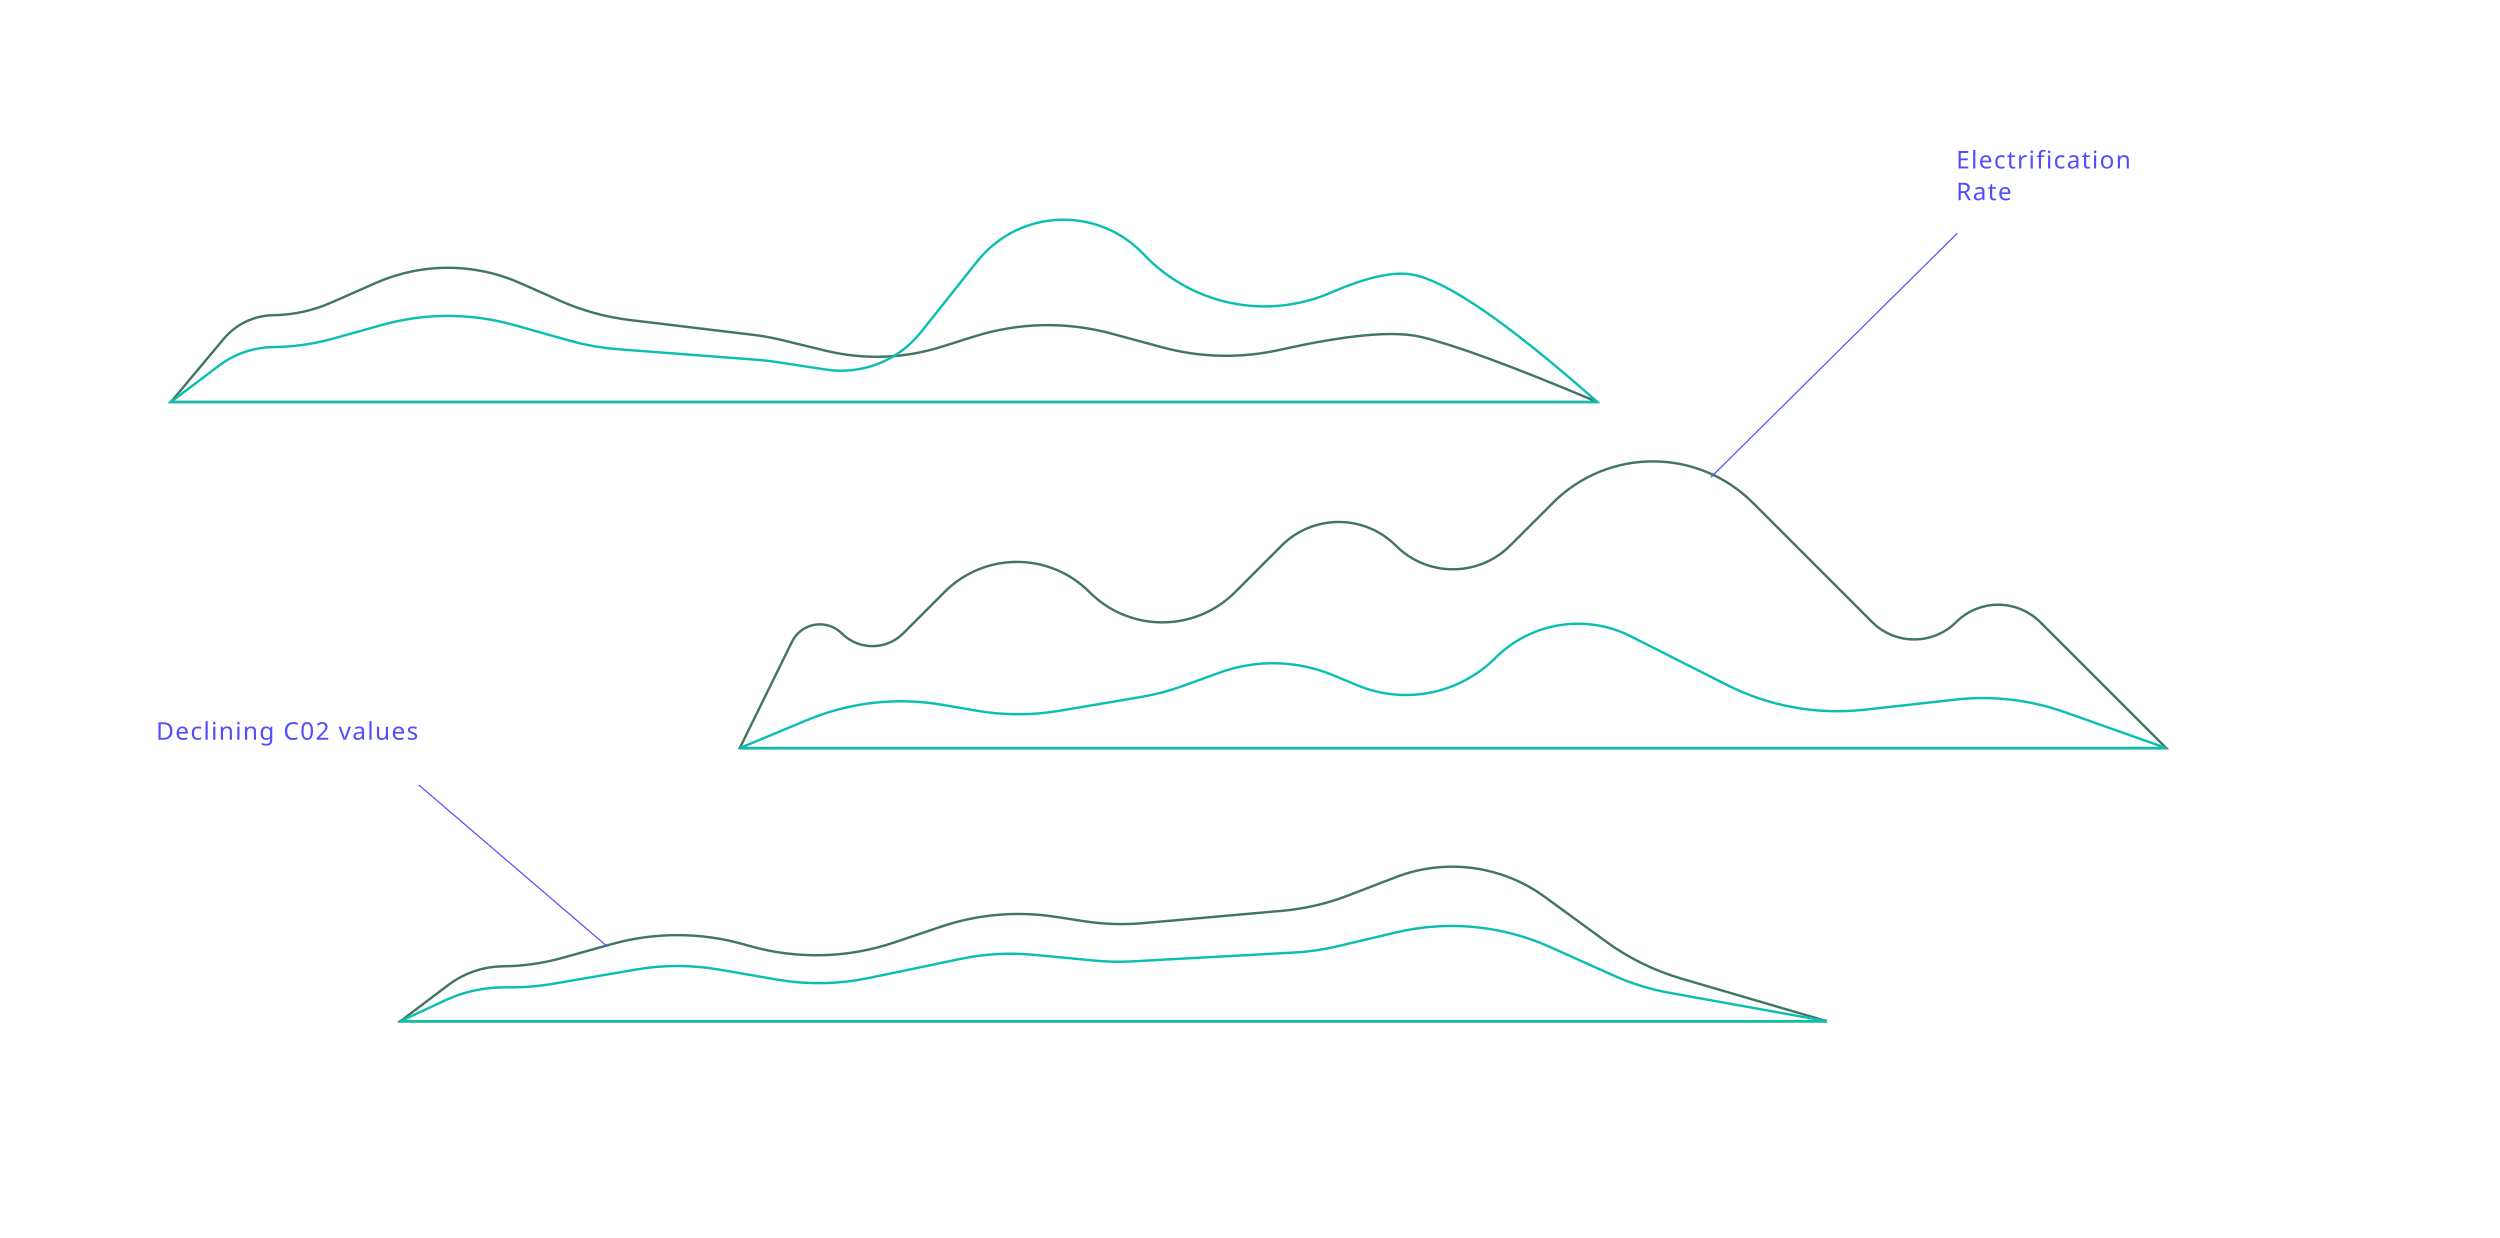
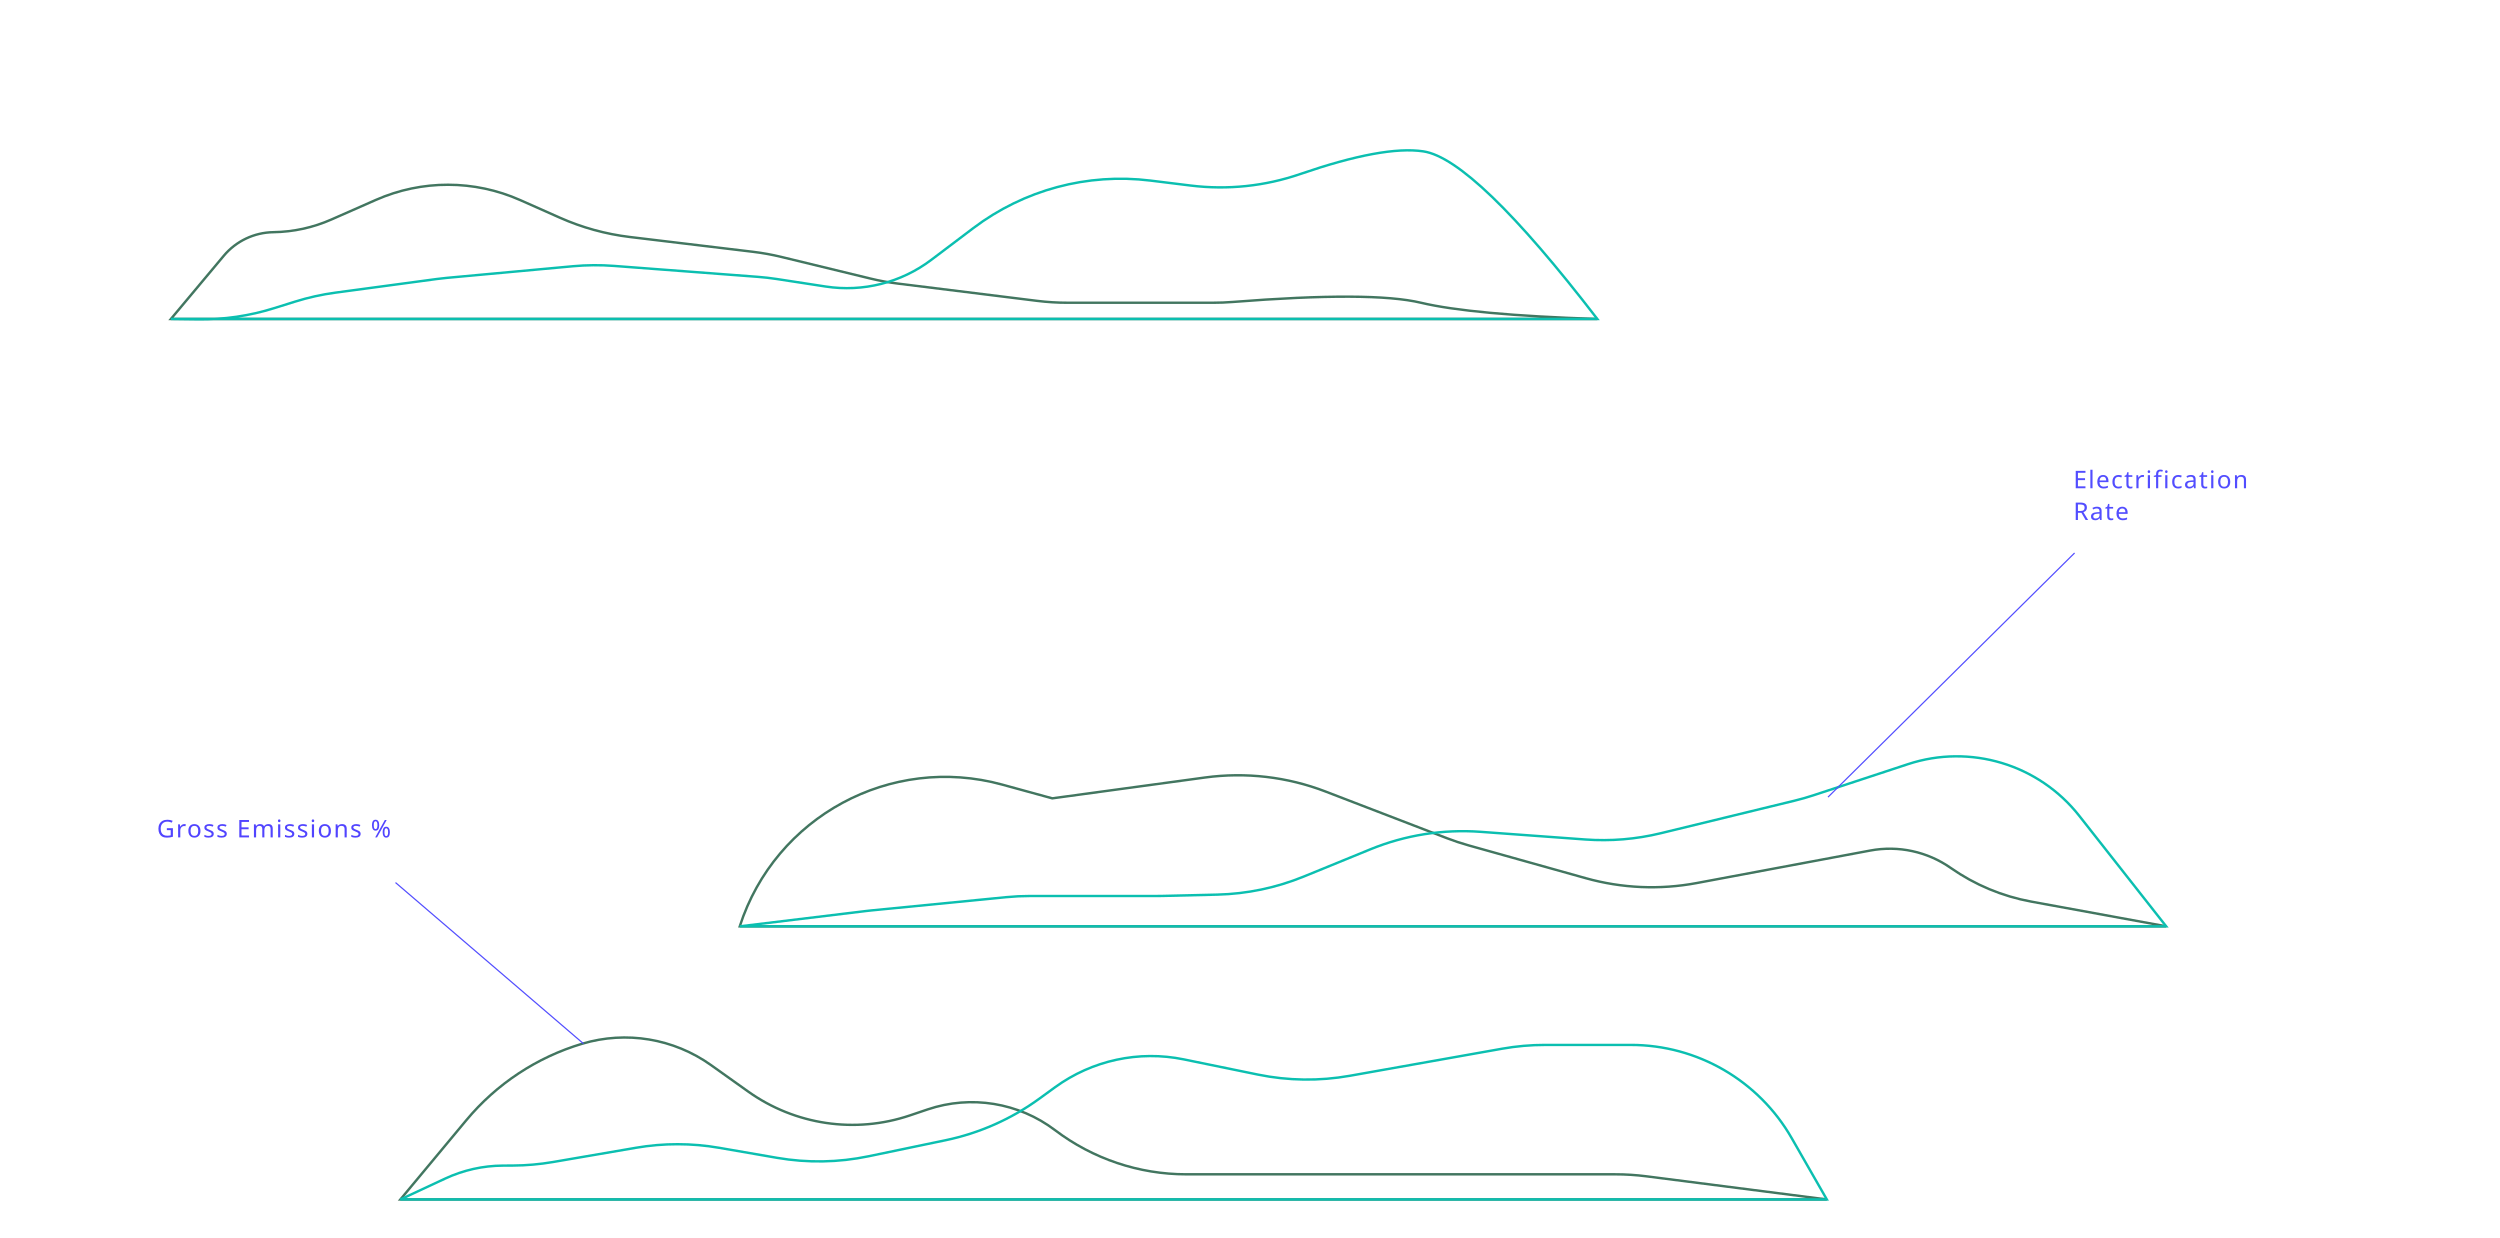
<svg xmlns="http://www.w3.org/2000/svg" width="1024px" height="507px" viewBox="0 0 1024 507" version="1.1">
  <g id="transition-path-1" stroke="none" stroke-width="1" fill="none" fill-rule="evenodd">
-     <g id="Group" transform="translate(303, 165)" stroke-width="1">
-       <path d="M0,141.421 L584.266,141.421 L532.652,89.808 C523.15,80.306 507.745,80.306 498.243,89.808 C488.741,99.309 473.336,99.309 463.834,89.808 L414.973,40.947 C392.359,18.332 355.694,18.332 333.08,40.947 L315.531,58.495 C302.609,71.418 281.657,71.418 268.735,58.495 C255.812,45.573 234.861,45.573 221.938,58.495 L202.841,77.592 C186.403,94.031 159.752,94.031 143.314,77.592 L143.142,77.42 C126.799,61.077 100.301,61.077 83.958,77.42 L66.926,94.453 C59.989,101.389 48.743,101.389 41.807,94.453 C36.844,89.49 28.798,89.49 23.835,94.453 C22.848,95.44 22.031,96.582 21.415,97.835 L0,141.421 L0,141.421 Z" id="Path-43" stroke="#427660" />
-       <path d="M0,141.421 L584.266,141.421 L542.635,126.667 C528.397,121.621 513.201,119.867 498.187,121.535 L460.573,125.714 C441.276,127.858 421.772,124.338 404.441,115.584 L364.926,95.623 C346.473,86.301 324.119,89.881 309.5,104.5 C294.672,119.328 272.368,123.753 253.002,115.709 L243.048,111.574 C228.223,105.416 211.629,105.036 196.539,110.51 L181.59,115.932 C175.927,117.986 170.089,119.525 164.149,120.528 L130.767,126.168 C119.669,128.042 108.333,128.03 97.239,126.131 L82.918,123.68 C64.267,120.488 45.093,122.653 27.623,129.924 L0,141.421 L0,141.421 Z" id="Path-43" stroke="#0BBFB0" />
+     <g id="Group" transform="translate(303, 299)">
+       <path d="M0,80.421 L584.266,80.421 L528.991,70.296 C517.137,68.124 505.89,63.421 496.019,56.506 C486.439,49.795 474.558,47.226 463.061,49.38 L391.92,62.706 C376.842,65.531 361.317,64.849 346.545,60.713 L298.537,47.27 C295.514,46.424 292.532,45.436 289.602,44.309 L239.967,25.218 C224.244,19.171 207.248,17.193 190.557,19.469 L128,28 L128,28 L107.505,22.374 C61.912,9.858 14.544,35.435 0,80.421 L0,80.421 L0,80.421 Z" id="Path-43" stroke="#427660" />
+       <path d="M0,80.421 L584.266,80.421 L548.666,35.168 C532.058,14.057 504.013,5.596 478.5,14 L439.783,26.754 C437.262,27.584 434.709,28.314 432.13,28.941 L377.265,42.287 C367.15,44.747 356.714,45.613 346.332,44.854 L303.423,41.714 C288.017,40.587 272.56,43.044 258.263,48.893 L231.058,60.022 C219.781,64.635 207.756,67.149 195.575,67.439 L173.19,67.972 C172.397,67.991 171.603,68 170.81,68 L118.906,68 C115.637,68 112.37,68.16 109.117,68.48 L54.121,73.89 C53.374,73.963 52.627,74.045 51.882,74.135 L0,80.421 L0,80.421 Z" id="Path-43" stroke="#0BBFB0" />
    </g>
-     <g id="Group-2" transform="translate(164, 355)" stroke-width="1">
-       <path d="M0,63.292 L584.266,63.292 L524.608,45.815 C513.538,42.571 503.112,37.437 493.793,30.64 L468.728,12.357 C451.089,-0.509 428.128,-3.55 407.747,4.28 L388.14,11.813 C379.462,15.148 370.36,17.256 361.1,18.076 L304.183,23.118 C296.179,23.827 288.118,23.569 280.176,22.349 L268.219,20.513 C252.506,18.099 236.443,19.496 221.383,24.586 L202.366,31.014 C183.286,37.463 162.703,37.998 143.314,32.55 L140.497,31.758 C122.871,26.805 104.224,26.786 86.588,31.703 L66.299,37.36 C58.378,39.569 50.201,40.725 41.979,40.8 C33.935,40.874 26.128,43.533 19.711,48.385 L0,63.292 L0,63.292 Z" id="Path-43-Copy" stroke="#427660" />
-       <path d="M0,63.292 L584.266,63.292 L519.934,51.679 C511.926,50.233 504.125,47.816 496.703,44.48 L471.076,32.961 C451.207,24.031 428.945,21.911 407.747,26.929 L383.739,32.613 C377.964,33.98 372.078,34.831 366.152,35.154 L299.581,38.788 C294.622,39.059 289.651,38.96 284.707,38.492 L259.335,36.091 C249.371,35.148 239.322,35.706 229.523,37.746 L191.742,45.615 C179.41,48.183 166.704,48.399 154.292,46.249 L130.545,42.138 C119.298,40.19 107.801,40.183 96.551,42.115 L62.492,47.967 C57.084,48.896 51.609,49.378 46.122,49.409 L41.979,49.433 C33.817,49.478 25.762,51.287 18.364,54.734 L0,63.292 L0,63.292 Z" id="Path-43-Copy" stroke="#0BBFB0" />
+     <g id="Group-2" transform="translate(164, 419)">
+       <path d="M0,72.292 L584.266,72.292 L510.333,62.812 C506.115,62.271 501.867,62 497.615,62 L443,62 L382,62 L321.927,62 C302.51,62 283.625,55.651 268.152,43.92 C253.236,32.611 233.686,29.428 215.953,35.422 L208.691,37.876 C186.324,45.436 161.688,41.801 142.458,28.104 L127.224,17.254 C111.938,6.366 92.485,3.136 74.5,8.5 C55.915,14.043 39.383,24.954 26.979,39.863 L0,72.292 L0,72.292 Z" id="Path-43-Copy" stroke="#427660" />
+       <path d="M0,72.292 L584.266,72.292 L569.875,47.177 C556.346,23.565 531.213,9 504,9 L468.82,9 C462.951,9 457.094,9.517 451.316,10.544 L388.846,21.65 C376.395,23.863 363.637,23.695 351.249,21.154 L320.881,14.924 C302.482,11.15 283.345,15.291 268.152,26.334 L261.68,31.038 C250.227,39.363 237.136,45.161 223.274,48.048 L191.742,54.615 C179.41,57.183 166.704,57.399 154.292,55.249 L130.545,51.138 C119.298,49.19 107.801,49.183 96.551,51.115 L62.492,56.967 C57.084,57.896 51.609,58.378 46.122,58.409 L41.979,58.433 C33.817,58.478 25.762,60.287 18.364,63.734 L0,72.292 L0,72.292 Z" id="Path-43-Copy" stroke="#0BBFB0" />
    </g>
-     <g id="Group-3" transform="translate(70, 90)" stroke-width="1">
-       <path d="M0,74.654 L584.266,74.654 C550.002,60.198 525.914,51.314 512,48 C500.947,45.368 481.637,47.14 454.068,53.318 C438.235,56.865 421.776,56.507 406.112,52.274 L385.255,46.637 C366.805,41.65 347.313,42.055 329.086,47.804 L315.602,52.056 C300.249,56.898 283.863,57.45 268.219,53.652 L250.069,49.246 C246.229,48.313 242.338,47.61 238.414,47.138 L187.998,41.075 C178.106,39.886 168.449,37.225 159.344,33.181 L143.104,25.968 C124.281,17.608 102.805,17.577 83.958,25.883 L65.703,33.928 C58.221,37.225 50.154,38.985 41.979,39.103 C34.114,39.216 26.69,42.751 21.643,48.783 L0,74.654 L0,74.654 Z" id="Path-43-Copy-2" stroke="#427660" />
-       <path d="M0,74.654 L584.266,74.654 C547.254,41.896 521.791,24.469 507.878,22.373 C500.196,21.215 489.272,23.712 475.108,29.864 C448.799,41.291 418.151,35.01 398.457,14.157 C381.327,-3.981 352.737,-4.799 334.6,12.331 C333.038,13.805 331.584,15.389 330.248,17.071 L307.184,46.097 C297.877,57.811 283.006,63.638 268.219,61.367 L248.086,58.274 C245.566,57.887 243.032,57.597 240.489,57.403 L182.982,53.029 C176.395,52.527 169.874,51.375 163.515,49.588 L140.497,43.12 C122.871,38.167 104.224,38.148 86.588,43.065 L66.299,48.722 C58.378,50.93 50.201,52.087 41.979,52.162 C33.935,52.235 26.128,54.895 19.711,59.747 L0,74.654 L0,74.654 Z" id="Path-43-Copy-2" stroke="#0BBFB0" />
+     <g id="Group-3" transform="translate(70, 61)">
+       <path d="M0,69.654 L584.266,69.654 C550.002,68.532 525.914,66.314 512,63 C498.535,59.793 472.816,59.69 434.841,62.689 C432.221,62.896 429.594,63 426.966,63 L367.178,63 C363.063,63 358.952,62.746 354.869,62.24 L297.834,55.165 C294.036,54.694 290.269,54.006 286.55,53.103 L250.069,44.246 C246.229,43.313 242.338,42.61 238.414,42.138 L187.998,36.075 C178.106,34.886 168.449,32.225 159.344,28.181 L143.104,20.968 C124.281,12.608 102.805,12.577 83.958,20.883 L65.703,28.928 C58.221,32.225 50.154,33.985 41.979,34.103 C34.114,34.216 26.69,37.751 21.643,43.783 L0,69.654 L0,69.654 Z" id="Path-43-Copy-2" stroke="#427660" />
+       <path d="M0,69.654 L584.266,69.654 C550.669,25.981 526.914,3.096 513,1 C502.126,-0.638 485.296,2.465 462.51,10.309 C448.127,15.26 432.804,16.865 417.707,15.001 L401.214,12.965 C375.423,9.781 349.406,16.761 328.673,32.428 L311.436,45.453 C299.095,54.779 283.507,58.715 268.219,56.367 L248.086,53.274 C245.566,52.887 243.032,52.597 240.489,52.403 L181.468,47.913 C175.884,47.489 170.275,47.534 164.699,48.048 L113.084,52.808 C111.695,52.936 110.308,53.093 108.926,53.279 L67.398,58.869 C61.809,59.622 56.294,60.846 50.912,62.528 L42.194,65.252 C32.128,68.398 21.628,69.931 11.083,69.796 L0,69.654 L0,69.654 Z" id="Path-43-Copy-2" stroke="#0BBFB0" />
    </g>
-     <line x1="248.5" y1="387.5" x2="171.5" y2="321.5" id="line1" stroke="#524DFF" stroke-width="0.5" />
-     <line x1="700.75" y1="195.5" x2="801.75" y2="95.5" id="line3" stroke="#524DFF" stroke-width="0.5" />
-     <text id="Declining-C02-values" font-family="IBMPlexMono, IBM Plex Mono" font-size="10" font-weight="normal" letter-spacing="0.556" fill="#524DFF">
-       <tspan x="63.942" y="303">Declining C02 values</tspan>
+     <line x1="239" y1="427.5" x2="162" y2="361.5" id="line1" stroke="#524DFF" stroke-width="0.5" />
+     <line x1="748.75" y1="326.5" x2="849.75" y2="226.5" id="line3" stroke="#524DFF" stroke-width="0.5" />
+     <text id="Gross-Emissions-%" font-family="IBMPlexMono, IBM Plex Mono" font-size="10" font-weight="normal" letter-spacing="0.556" fill="#5144FF">
+       <tspan x="64.276" y="343">Gross Emissions %</tspan>
    </text>
    <text id="Electrification-Rate" font-family="IBMPlexMono, IBM Plex Mono" font-size="10" font-weight="normal" letter-spacing="0.556" fill="#524DFF">
-       <tspan x="801.25" y="69">Electrification </tspan>
-       <tspan x="801.25" y="82">Rate</tspan>
+       <tspan x="849.25" y="200">Electrification </tspan>
+       <tspan x="849.25" y="213">Rate</tspan>
    </text>
  </g>
</svg>
